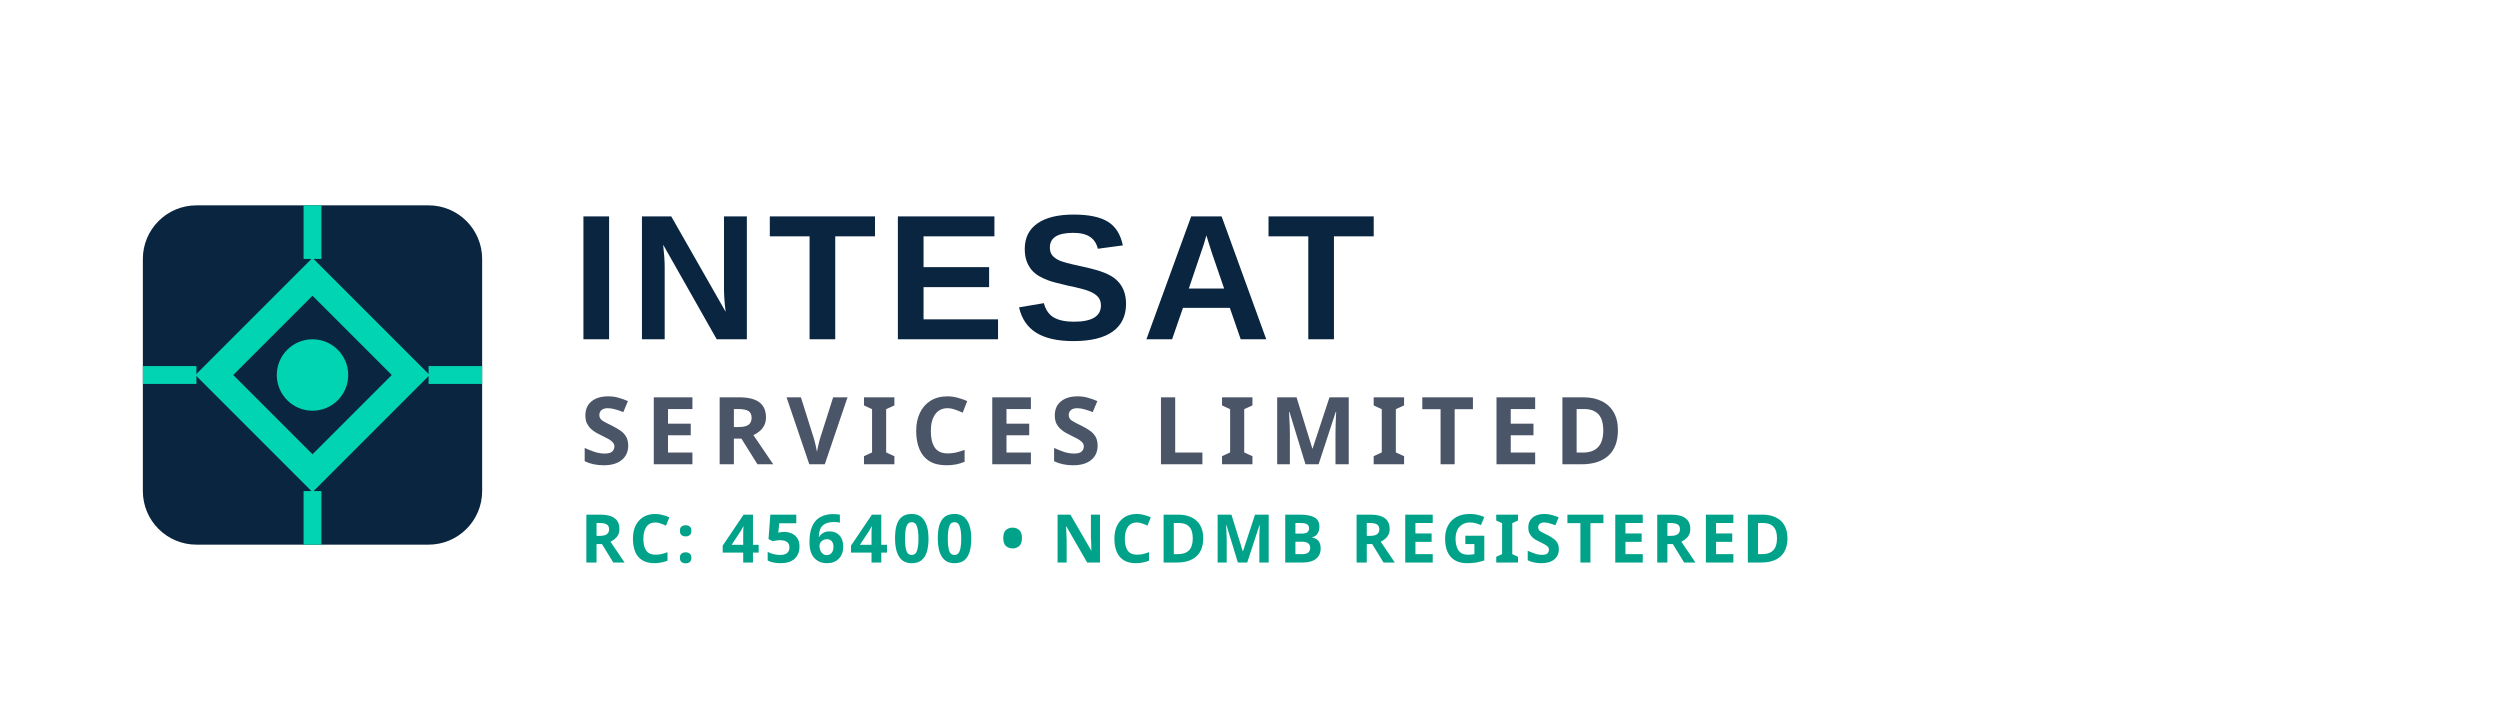
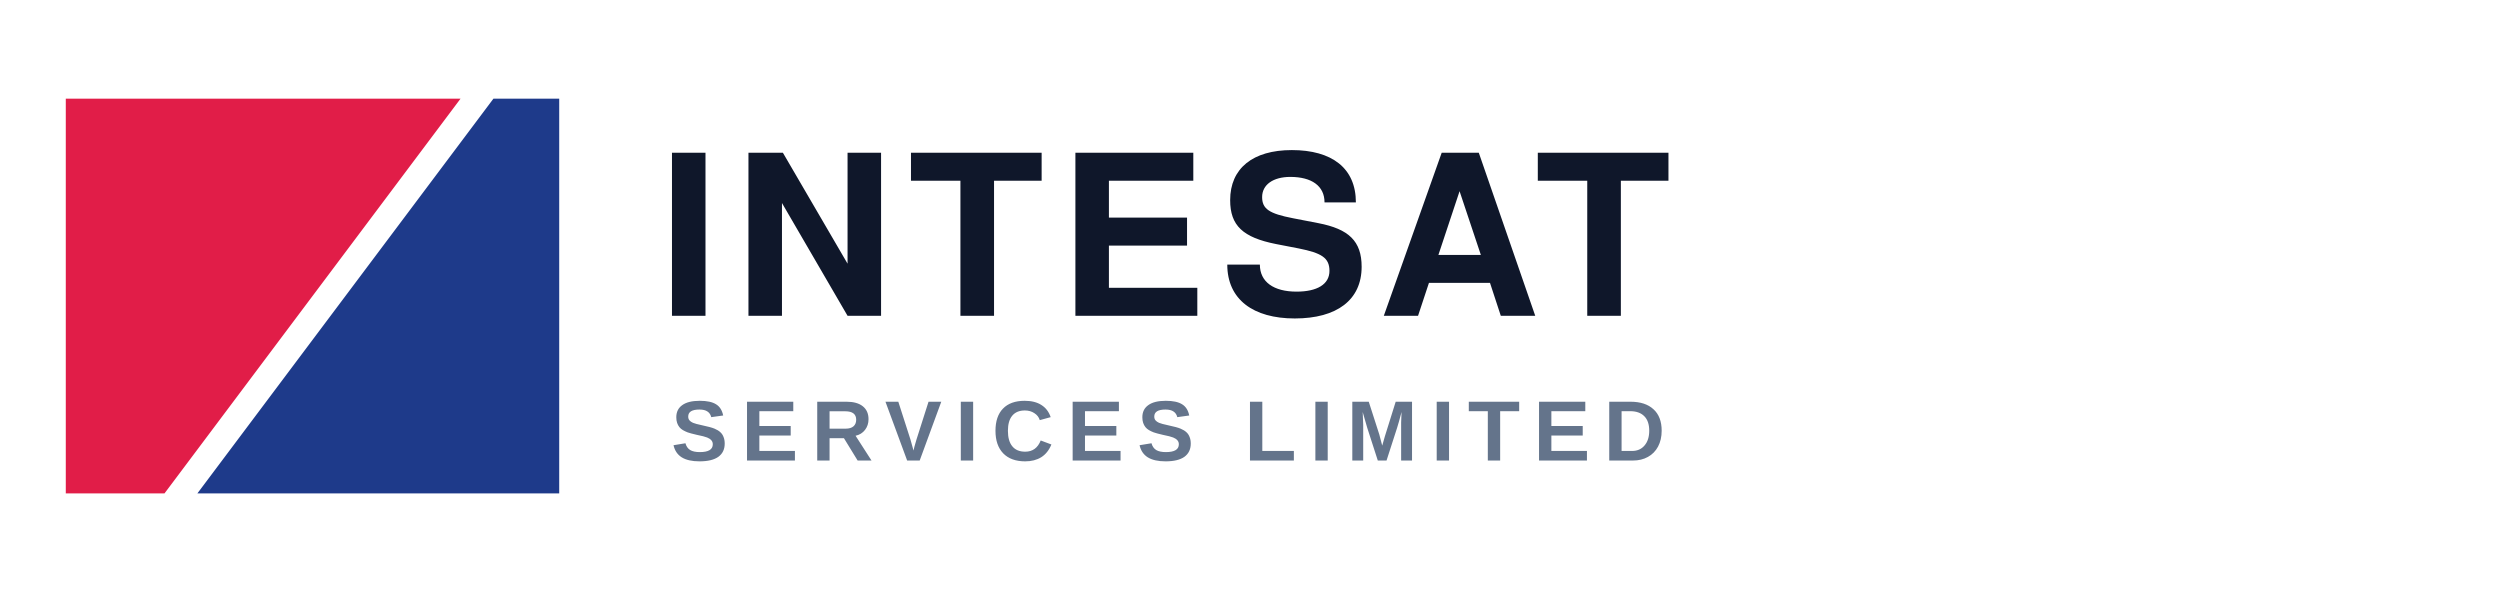
- <svg xmlns="http://www.w3.org/2000/svg" viewBox="0 0 280 80" fill="none">
+ <svg xmlns="http://www.w3.org/2000/svg" viewBox="0 0 380 90" fill="none">
  <g transform="translate(10, 15)">
-     <rect x="6" y="8" width="38" height="38" rx="6" fill="#0A2540" />
-     <path d="M14 27 L25 16 L36 27 L25 38 Z" stroke="#00D4B2" stroke-width="3" fill="none" />
-     <circle cx="25" cy="27" r="4" fill="#00D4B2" />
-     <path d="M25 8 L25 14 M25 40 L25 46 M6 27 L12 27 M38 27 L44 27" stroke="#00D4B2" stroke-width="2" />
+     <polygon points="0,0 60,0 15,60 0,60" fill="#E11D48" />
+     <polygon points="65,0 75,0 75,60 20,60" fill="#1E3A8A" />
  </g>
-   <text x="64" y="38" font-family="'Montserrat', 'Arial', sans-serif" font-size="20" font-weight="800" fill="#0A2540" letter-spacing="1">INTESAT</text>
-   <text x="65" y="52" font-family="'Segoe UI', sans-serif" font-size="10.5" font-weight="600" fill="#4A5568" letter-spacing="1.5">SERVICES LIMITED</text>
-   <text x="65" y="63" font-family="'Segoe UI', sans-serif" font-size="7.5" font-weight="600" fill="#00A389" letter-spacing="0.5">RC: 456400 • NCDMB REGISTERED</text>
+   <text x="100" y="48" font-family="'Arial Black', 'Montserrat', 'Helvetica Neue', sans-serif" font-size="34" font-weight="900" fill="#0F172A" letter-spacing="2">INTESAT</text>
+   <text x="102" y="70" font-family="'Segoe UI', 'Arial', sans-serif" font-size="13" font-weight="700" fill="#64748B" letter-spacing="2">SERVICES LIMITED</text>
</svg>
